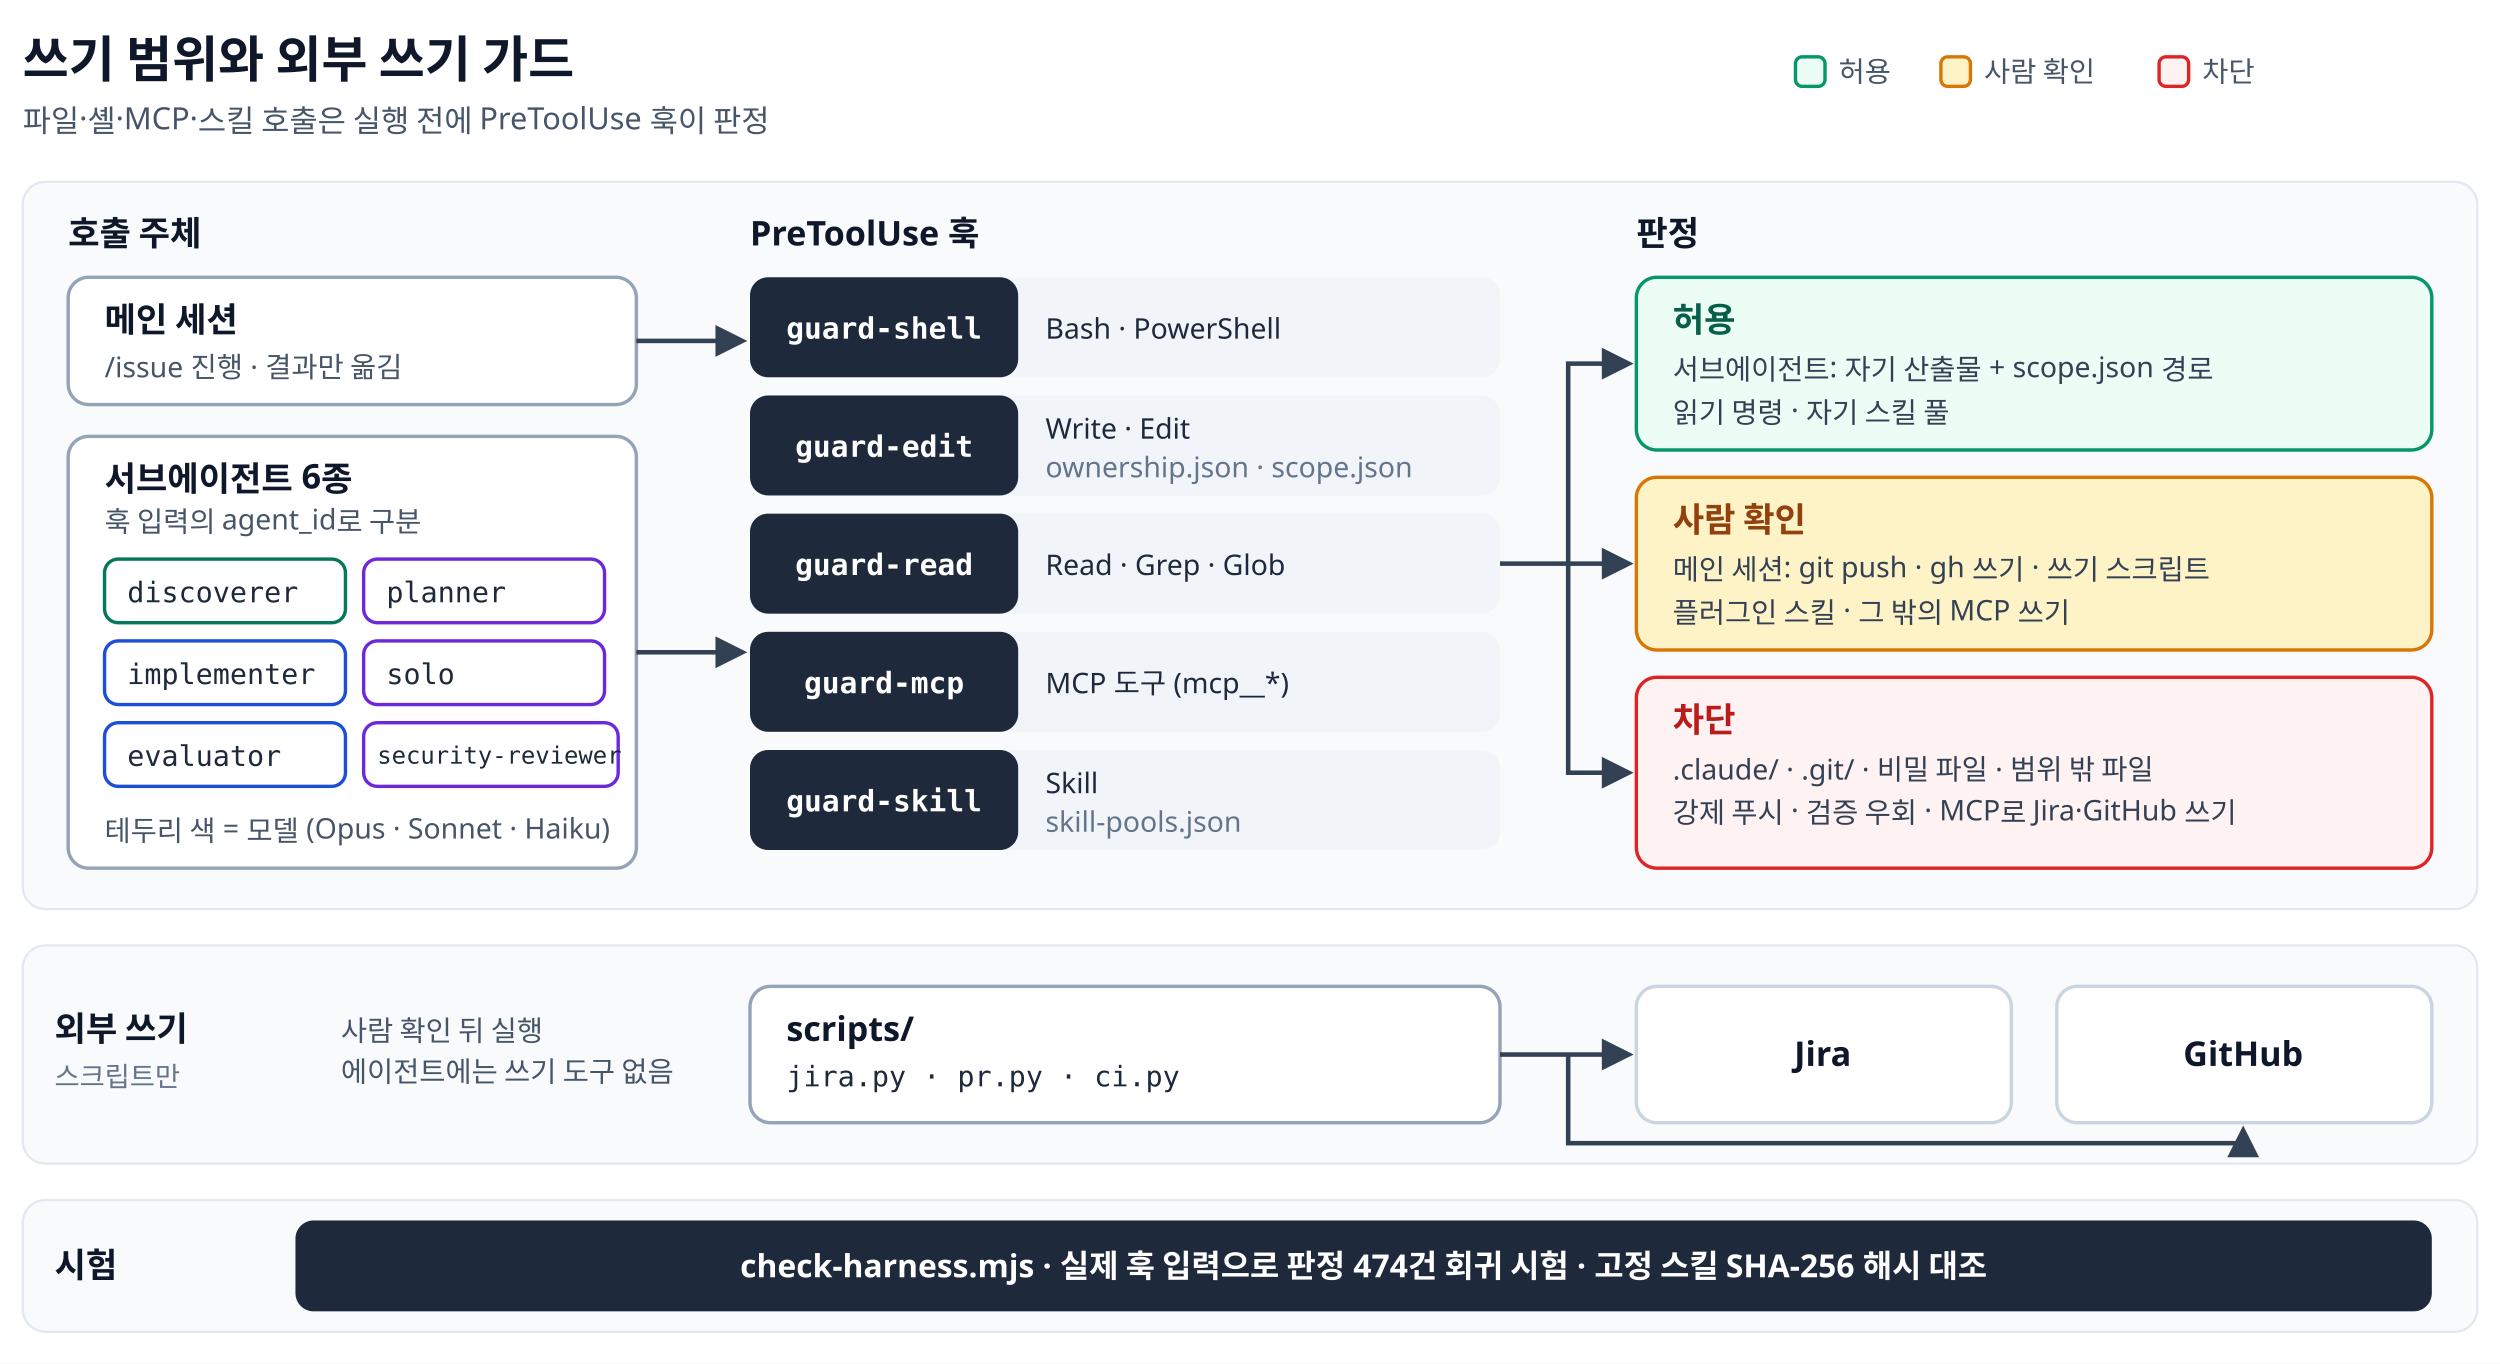
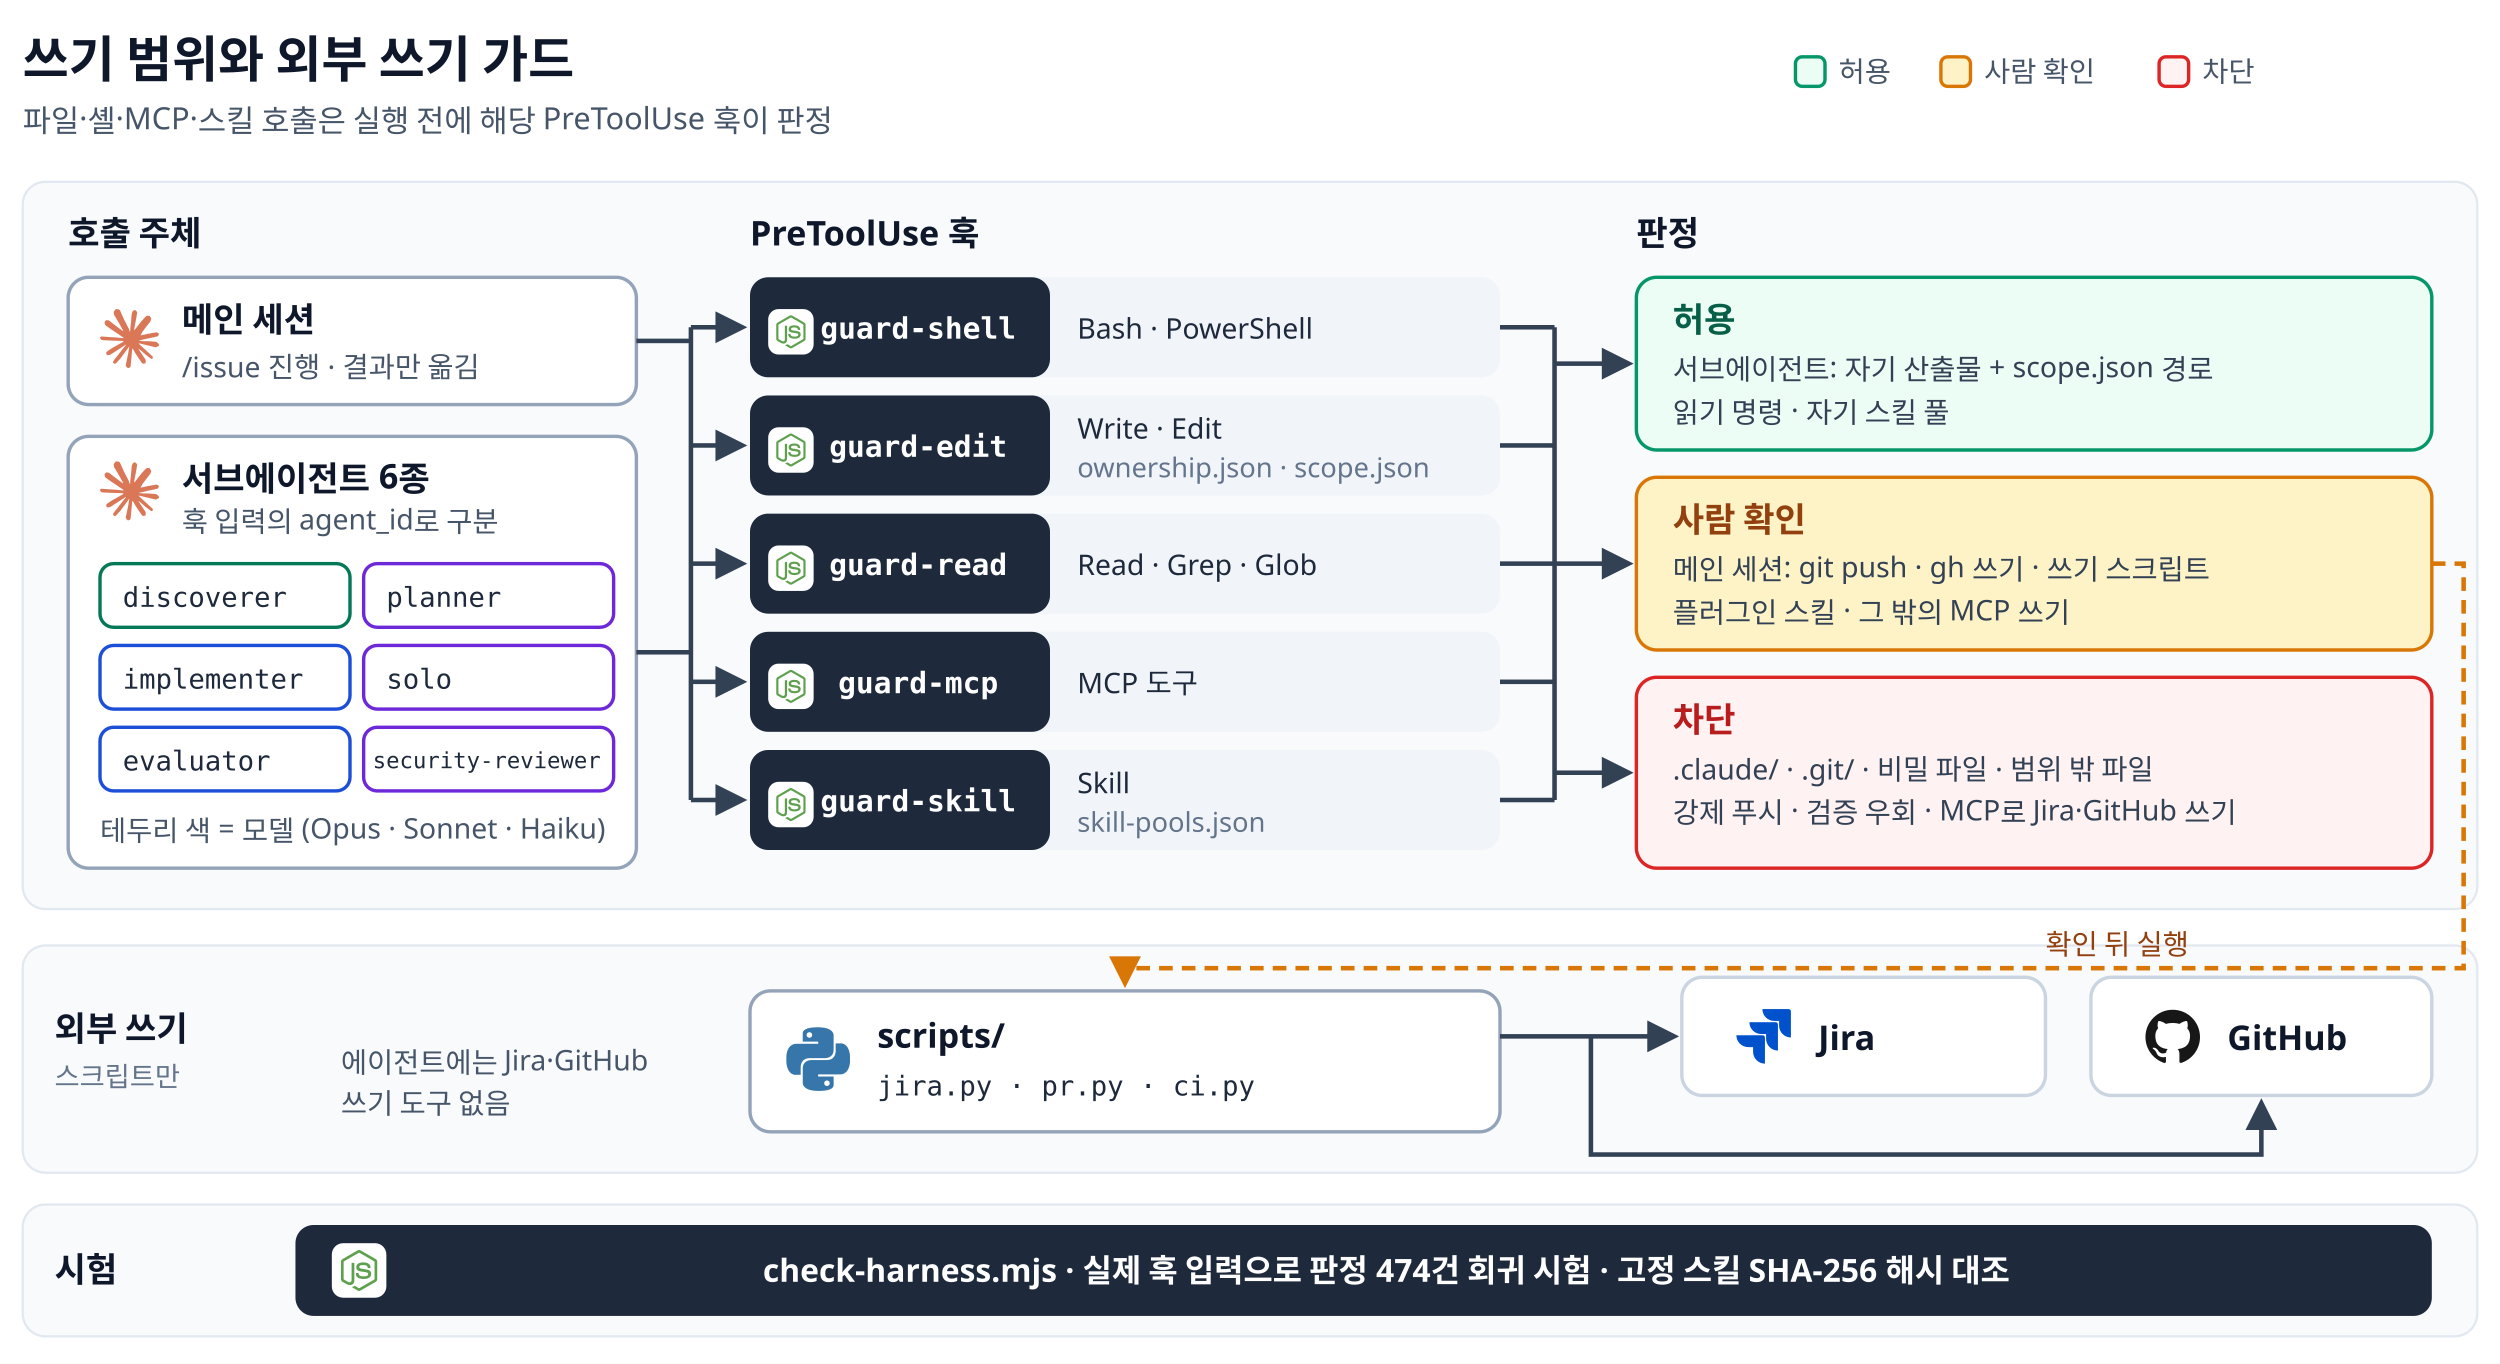
<svg xmlns="http://www.w3.org/2000/svg" viewBox="0 0 1100 600" width="1100" height="600" role="img" aria-labelledby="t d">
  <style>
text{font-family:'Pretendard','Noto Sans KR','Malgun Gothic',sans-serif;fill:#0F172A}
.title{font-size:22px;font-weight:700}.sub{font-size:13.5px;fill:#475569}.lg{font-size:12.5px;fill:#475569}
.lane{fill:#F8FAFC;stroke:#E2E8F0}.lt{font-size:15px;font-weight:700}.ls{font-size:12px;fill:#64748B}
.card{fill:#fff;stroke:#94A3B8;stroke-width:1.5}.ct{font-size:15px;font-weight:700}.cs{font-size:12.5px;fill:#475569}
.chip{fill:#fff;stroke-width:1.5}.c-opus{stroke:#6D28D9}.c-sonnet{stroke:#1D4ED8}.c-haiku{stroke:#047857}
- .mono{font-family:'Cascadia Code',Consolas,monospace;font-size:12.5px;fill:#1E293B}
+ .mono{font-family:'Cascadia Code',Consolas,monospace;font-size:12px;fill:#1E293B}
.hook{fill:#1E293B}.hookt{font-family:'Cascadia Code',Consolas,monospace;font-size:13px;font-weight:600;fill:#fff}
- .row{fill:#F1F5F9}.rt{font-size:12.5px;fill:#1E293B}
+ .row{fill:#F1F5F9}.rt{font-size:12.5px;fill:#1E293B}.rs{font-size:12px;fill:#64748B}
.ok{fill:#ECFDF5;stroke:#059669;stroke-width:1.5}.okt{font-size:15px;font-weight:700;fill:#065F46}
.ask{fill:#FEF3C7;stroke:#D97706;stroke-width:1.5}.askt{font-size:15px;font-weight:700;fill:#92400E}
.no{fill:#FEF2F2;stroke:#DC2626;stroke-width:1.5}.not{font-size:15px;font-weight:700;fill:#B91C1C}
.bt{font-size:12.5px;fill:#334155}
.ext{fill:#fff;stroke:#CBD5E1;stroke-width:1.5}
+ .bus{fill:none;stroke:#334155;stroke-width:2}
.flow{fill:none;stroke:#334155;stroke-width:2;marker-end:url(#a)}
- .flowa{fill:none;stroke:#D97706;stroke-width:2;marker-end:url(#aa)}
+ .flowa{fill:none;stroke:#D97706;stroke-width:2;stroke-dasharray:6 4;marker-end:url(#aa)}
.ctrl{fill:#1E293B}.ctrlt{font-size:14px;font-weight:600;fill:#fff}
+ .wchip{fill:#fff}
</style>
  <defs>
    <marker id="a" viewBox="0 0 10 10" refX="8" refY="5" markerWidth="7" markerHeight="7" orient="auto">
      <path d="M0 0L10 5L0 10z" fill="#334155" />
    </marker>
    <marker id="aa" viewBox="0 0 10 10" refX="8" refY="5" markerWidth="7" markerHeight="7" orient="auto">
      <path d="M0 0L10 5L0 10z" fill="#D97706" />
    </marker>
+     <symbol id="ic-nodedotjs" viewBox="0 0 24 24">
+       <path fill="#5FA04E" d="M11.998,24c-0.321,0-0.641-0.084-0.922-0.247l-2.936-1.737c-0.438-0.245-0.224-0.332-0.08-0.383 c0.585-0.203,0.703-0.25,1.328-0.604c0.065-0.037,0.151-0.023,0.218,0.017l2.256,1.339c0.082,0.045,0.197,0.045,0.272,0l8.795-5.076 c0.082-0.047,0.134-0.141,0.134-0.238V6.921c0-0.099-0.053-0.192-0.137-0.242l-8.791-5.072c-0.081-0.047-0.189-0.047-0.271,0 L3.075,6.68C2.99,6.729,2.936,6.825,2.936,6.921v10.15c0,0.097,0.054,0.189,0.139,0.235l2.409,1.392 c1.307,0.654,2.108-0.116,2.108-0.89V7.787c0-0.142,0.114-0.253,0.256-0.253h1.115c0.139,0,0.255,0.112,0.255,0.253v10.021 c0,1.745-0.95,2.745-2.604,2.745c-0.508,0-0.909,0-2.026-0.551L2.28,18.675c-0.57-0.329-0.922-0.945-0.922-1.604V6.921 c0-0.659,0.353-1.275,0.922-1.603l8.795-5.082c0.557-0.315,1.296-0.315,1.848,0l8.794,5.082c0.57,0.329,0.924,0.944,0.924,1.603 v10.15c0,0.659-0.354,1.273-0.924,1.604l-8.794,5.078C12.643,23.916,12.324,24,11.998,24z M19.099,13.993 c0-1.9-1.284-2.406-3.987-2.763c-2.731-0.361-3.009-0.548-3.009-1.187c0-0.528,0.235-1.233,2.258-1.233 c1.807,0,2.473,0.389,2.747,1.607c0.024,0.115,0.129,0.199,0.247,0.199h1.141c0.071,0,0.138-0.031,0.186-0.081 c0.048-0.054,0.074-0.123,0.067-0.196c-0.177-2.098-1.571-3.076-4.388-3.076c-2.508,0-4.004,1.058-4.004,2.833 c0,1.925,1.488,2.457,3.895,2.695c2.88,0.282,3.103,0.703,3.103,1.269c0,0.983-0.789,1.402-2.642,1.402 c-2.327,0-2.839-0.584-3.011-1.742c-0.02-0.124-0.126-0.215-0.253-0.215h-1.137c-0.141,0-0.254,0.112-0.254,0.253 c0,1.482,0.806,3.248,4.655,3.248C17.501,17.007,19.099,15.91,19.099,13.993z" />
+     </symbol>
+     <symbol id="ic-claude" viewBox="0 0 24 24">
+       <path fill="#D97757" d="m4.714 15.956 4.717-2.647.079-.231-.079-.128h-.231l-.789-.049-2.696-.073-2.337-.097-2.265-.121-.571-.121-.534-.704.055-.352.48-.322.686.061 1.518.103 2.277.158 1.651.097 2.447.255h.389l.055-.158-.134-.097-.103-.097L6.973 9.836l-2.55-1.688-1.336-.971-.723-.492-.364-.461-.158-1.008.656-.723.88.061.225.061.892.686 1.906 1.475 2.489 1.834.364.303.146-.103.018-.073-.164-.273-1.354-2.447-1.445-2.489-.643-1.032-.17-.619c-.061-.255-.103-.467-.103-.729L6.287.134 6.7 0l.996.134.419.364.619 1.415 1.002 2.228 1.554 3.03.455.898.243.832.091.255h.158v-.146l.128-1.706.237-2.095.231-2.696.079-.759.376-.911.747-.492.583.279.48.686-.067.443-.285 1.852-.559 2.902-.364 1.943h.212l.243-.243.984-1.305 1.651-2.064.729-.82.85-.905.546-.431h1.032l.759 1.129-.34 1.166-1.062 1.348-.88 1.141-1.263 1.7-.789 1.36.073.109.188-.018 2.853-.607 1.542-.279 1.84-.316.832.389.091.395-.328.807-1.967.486-2.307.461-3.436.814-.043.03.049.061 1.548.146.662.036h1.621l3.018.225.789.522.474.638-.079.486-1.214.619-1.639-.389-3.825-.911-1.311-.328h-.182v.109l1.093 1.069 2.003 1.809 2.507 2.331.128.577-.322.455-.34-.049-2.204-1.657-.85-.747-1.925-1.621h-.128v.17l.443.65 2.344 3.521.121 1.081-.17.352-.607.212-.668-.121-1.372-1.925L14.38 17.959l-1.141-1.943-.14.079-.674 7.255-.316.37-.729.279-.607-.461-.322-.747.322-1.475.389-1.925.316-1.53.285-1.9.17-.631-.012-.043-.14.018-1.433 1.967-2.18 2.945-1.724 1.846-.413.164-.716-.37.067-.662.401-.589 2.386-3.036 1.439-1.882.929-1.087-.006-.158h-.055l-6.338 4.116-1.129.146-.486-.455.061-.747.231-.243 1.906-1.311Z" />
+     </symbol>
+     <symbol id="ic-python" viewBox="0 0 24 24">
+       <path fill="#3776AB" d="M14.25.18l.9.2.73.26.59.3.45.32.34.34.25.34.16.33.1.3.04.26.02.2-.01.13V8.5l-.05.63-.13.55-.21.46-.26.38-.3.31-.33.25-.35.19-.35.14-.33.1-.3.07-.26.04-.21.02H8.77l-.69.05-.59.14-.5.22-.41.27-.33.32-.27.35-.2.36-.15.37-.1.35-.07.32-.04.27-.02.21v3.06H3.17l-.21-.03-.28-.07-.32-.12-.35-.18-.36-.26-.36-.36-.35-.46-.32-.59-.28-.73-.21-.88-.14-1.05-.05-1.23.06-1.22.16-1.04.24-.87.32-.71.36-.57.4-.44.42-.33.42-.24.4-.16.36-.1.32-.05.24-.01h.16l.06.01h8.16v-.83H6.18l-.01-2.75-.02-.37.05-.34.11-.31.17-.28.25-.26.31-.23.38-.2.44-.18.51-.15.58-.12.64-.1.71-.06.77-.04.84-.02 1.27.05zm-6.3 1.98l-.23.33-.08.41.08.41.23.34.33.22.41.09.41-.09.33-.22.23-.34.08-.41-.08-.41-.23-.33-.33-.22-.41-.09-.41.09zm13.09 3.95l.28.06.32.12.35.18.36.27.36.35.35.47.32.59.28.73.21.88.14 1.04.05 1.23-.06 1.23-.16 1.04-.24.86-.32.71-.36.57-.4.45-.42.33-.42.24-.4.16-.36.09-.32.05-.24.02-.16-.01h-8.22v.82h5.84l.01 2.76.02.36-.05.34-.11.31-.17.29-.25.25-.31.24-.38.2-.44.17-.51.15-.58.13-.64.09-.71.07-.77.04-.84.01-1.27-.04-1.07-.14-.9-.2-.73-.25-.59-.3-.45-.33-.34-.34-.25-.34-.16-.33-.1-.3-.04-.25-.02-.2.01-.13v-5.34l.05-.64.13-.54.21-.46.26-.38.3-.32.33-.24.35-.2.35-.14.33-.1.3-.06.26-.04.21-.02.13-.01h5.84l.69-.05.59-.14.5-.21.41-.28.33-.32.27-.35.2-.36.15-.36.1-.35.07-.32.04-.28.02-.21V6.07h2.09l.14.01zm-6.47 14.25l-.23.33-.08.41.08.41.23.33.33.23.41.08.41-.08.33-.23.23-.33.08-.41-.08-.41-.23-.33-.33-.23-.41-.08-.41.08z" />
+     </symbol>
+     <symbol id="ic-jira" viewBox="0 0 24 24">
+       <path fill="#0052CC" d="M11.571 11.513H0a5.218 5.218 0 0 0 5.232 5.215h2.13v2.057A5.215 5.215 0 0 0 12.575 24V12.518a1.005 1.005 0 0 0-1.005-1.005zm5.723-5.756H5.736a5.215 5.215 0 0 0 5.215 5.214h2.129v2.058a5.218 5.218 0 0 0 5.215 5.214V6.758a1.001 1.001 0 0 0-1.001-1.001zM23.013 0H11.455a5.215 5.215 0 0 0 5.215 5.215h2.129v2.057A5.215 5.215 0 0 0 24 12.483V1.005A1.001 1.001 0 0 0 23.013 0Z" />
+     </symbol>
+     <symbol id="ic-github" viewBox="0 0 24 24">
+       <path fill="#181717" d="M12 .297c-6.63 0-12 5.373-12 12 0 5.303 3.438 9.8 8.205 11.385.6.113.82-.258.82-.577 0-.285-.01-1.04-.015-2.04-3.338.724-4.042-1.61-4.042-1.61C4.422 18.07 3.633 17.7 3.633 17.7c-1.087-.744.084-.729.084-.729 1.205.084 1.838 1.236 1.838 1.236 1.07 1.835 2.809 1.305 3.495.998.108-.776.417-1.305.76-1.605-2.665-.3-5.466-1.332-5.466-5.93 0-1.31.465-2.38 1.235-3.22-.135-.303-.54-1.523.105-3.176 0 0 1.005-.322 3.3 1.23.96-.267 1.98-.399 3-.405 1.02.006 2.04.138 3 .405 2.28-1.552 3.285-1.23 3.285-1.23.645 1.653.24 2.873.12 3.176.765.84 1.23 1.91 1.23 3.22 0 4.61-2.805 5.625-5.475 5.92.42.36.81 1.096.81 2.22 0 1.606-.015 2.896-.015 3.286 0 .315.21.69.825.57C20.565 22.092 24 17.592 24 12.297c0-6.627-5.373-12-12-12" />
+     </symbol>
+     <symbol id="nodechip" viewBox="0 0 22 22">
+       <rect width="22" height="22" rx="5" fill="#fff" />
+       <use href="#ic-nodedotjs" x="3" y="3" width="16" height="16" />
+     </symbol>
  </defs>
  <rect width="1100" height="600" fill="#fff" />
  <text x="10" y="34" class="title">쓰기 범위와 외부 쓰기 가드</text>
-   <text x="10" y="58" class="sub">파일·셸·MCP·스킬 호출은 실행 전에 PreToolUse 훅이 판정</text>
+   <text x="10" y="58" class="sub">파일·셸·MCP·스킬 호출은 실행 전에 해당 PreToolUse 훅이 판정</text>
  <g transform="translate(790,22)">
    <rect x="0" y="3" width="13" height="13" rx="3" class="ok" />
    <text x="19" y="14" class="lg">허용</text>
    <rect x="64" y="3" width="13" height="13" rx="3" class="ask" />
    <text x="83" y="14" class="lg">사람 확인</text>
    <rect x="160" y="3" width="13" height="13" rx="3" class="no" />
    <text x="179" y="14" class="lg">차단</text>
  </g>
  <rect x="10" y="80" width="1080" height="320" rx="10" class="lane" />
  <text x="30" y="108" class="lt">호출 주체</text>
  <rect x="30" y="122" width="250" height="56" rx="9" class="card" />
-   <text x="46" y="146" class="ct">메인 세션</text>
-   <text x="46" y="166" class="cs">/issue 진행 · 결과만 옮김</text>
+   <use href="#ic-claude" x="44" y="136" width="26" height="26" />
+   <text x="80" y="146" class="ct">메인 세션</text>
+   <text x="80" y="166" class="cs">/issue 진행 · 결과만 옮김</text>
  <rect x="30" y="192" width="250" height="190" rx="9" class="card" />
-   <text x="46" y="216" class="ct">서브에이전트 6종</text>
-   <text x="46" y="234" class="cs">훅 입력의 agent_id로 구분</text>
-   <rect x="46" y="246" width="106" height="28" rx="6" class="chip c-haiku" />
-   <text x="56" y="265" class="mono">discoverer</text>
-   <rect x="160" y="246" width="106" height="28" rx="6" class="chip c-opus" />
-   <text x="170" y="265" class="mono">planner</text>
-   <rect x="46" y="282" width="106" height="28" rx="6" class="chip c-sonnet" />
-   <text x="56" y="301" class="mono">implementer</text>
-   <rect x="160" y="282" width="106" height="28" rx="6" class="chip c-opus" />
-   <text x="170" y="301" class="mono">solo</text>
-   <rect x="46" y="318" width="106" height="28" rx="6" class="chip c-sonnet" />
-   <text x="56" y="337" class="mono">evaluator</text>
-   <rect x="160" y="318" width="112" height="28" rx="6" class="chip c-opus" />
-   <text x="166" y="336" class="mono" style="font-size:10.5px">security-reviewer</text>
-   <text x="46" y="370" class="cs">테두리 색 = 모델 (Opus · Sonnet · Haiku)</text>
+   <use href="#ic-claude" x="44" y="203" width="26" height="26" />
+   <text x="80" y="216" class="ct">서브에이전트 6종</text>
+   <text x="80" y="234" class="cs">훅 입력의 agent_id로 구분</text>
+   <rect x="44" y="248" width="110" height="28" rx="6" class="chip c-haiku" />
+   <text x="54" y="267" class="mono">discoverer</text>
+   <rect x="160" y="248" width="110" height="28" rx="6" class="chip c-opus" />
+   <text x="170" y="267" class="mono">planner</text>
+   <rect x="44" y="284" width="110" height="28" rx="6" class="chip c-sonnet" />
+   <text x="54" y="303" class="mono">implementer</text>
+   <rect x="160" y="284" width="110" height="28" rx="6" class="chip c-opus" />
+   <text x="170" y="303" class="mono">solo</text>
+   <rect x="44" y="320" width="110" height="28" rx="6" class="chip c-sonnet" />
+   <text x="54" y="339" class="mono">evaluator</text>
+   <rect x="160" y="320" width="110" height="28" rx="6" class="chip c-opus" />
+   <text x="164" y="338" class="mono" style="font-size:9.8px">security-reviewer</text>
+   <text x="44" y="370" class="cs">테두리 색 = 모델 (Opus · Sonnet · Haiku)</text>
+   <path d="M280 150H304" class="bus" />
+   <path d="M280 287H304" class="bus" />
+   <path d="M304 144V352" class="bus" />
+   <path d="M304 144H326" class="flow" />
+   <path d="M304 196H326" class="flow" />
+   <path d="M304 248H326" class="flow" />
+   <path d="M304 300H326" class="flow" />
+   <path d="M304 352H326" class="flow" />
  <text x="330" y="108" class="lt">PreToolUse 훅</text>
  <g>
    <rect x="330" y="122" width="330" height="44" rx="8" class="row" />
-     <rect x="330" y="122" width="118" height="44" rx="8" class="hook" />
-     <text x="389" y="149" text-anchor="middle" class="hookt">guard-shell</text>
-     <text x="460" y="149" class="rt">Bash · PowerShell</text>
+     <rect x="330" y="122" width="132" height="44" rx="8" class="hook" />
+     <use href="#nodechip" x="338" y="136" width="20" height="20" />
+     <text x="404" y="149" text-anchor="middle" class="hookt">guard-shell</text>
+     <text x="474" y="149" class="rt">Bash · PowerShell</text>
    <rect x="330" y="174" width="330" height="44" rx="8" class="row" />
-     <rect x="330" y="174" width="118" height="44" rx="8" class="hook" />
-     <text x="389" y="201" text-anchor="middle" class="hookt">guard-edit</text>
-     <text x="460" y="193" class="rt">Write · Edit</text>
-     <text x="460" y="210" class="rt" style="fill:#64748B">ownership.json · scope.json</text>
+     <rect x="330" y="174" width="132" height="44" rx="8" class="hook" />
+     <use href="#nodechip" x="338" y="188" width="20" height="20" />
+     <text x="404" y="201" text-anchor="middle" class="hookt">guard-edit</text>
+     <text x="474" y="193" class="rt">Write · Edit</text>
+     <text x="474" y="210" class="rs">ownership.json · scope.json</text>
    <rect x="330" y="226" width="330" height="44" rx="8" class="row" />
-     <rect x="330" y="226" width="118" height="44" rx="8" class="hook" />
-     <text x="389" y="253" text-anchor="middle" class="hookt">guard-read</text>
-     <text x="460" y="253" class="rt">Read · Grep · Glob</text>
+     <rect x="330" y="226" width="132" height="44" rx="8" class="hook" />
+     <use href="#nodechip" x="338" y="240" width="20" height="20" />
+     <text x="404" y="253" text-anchor="middle" class="hookt">guard-read</text>
+     <text x="474" y="253" class="rt">Read · Grep · Glob</text>
    <rect x="330" y="278" width="330" height="44" rx="8" class="row" />
-     <rect x="330" y="278" width="118" height="44" rx="8" class="hook" />
-     <text x="389" y="305" text-anchor="middle" class="hookt">guard-mcp</text>
-     <text x="460" y="305" class="rt">MCP 도구 (mcp__*)</text>
+     <rect x="330" y="278" width="132" height="44" rx="8" class="hook" />
+     <use href="#nodechip" x="338" y="292" width="20" height="20" />
+     <text x="404" y="305" text-anchor="middle" class="hookt">guard-mcp</text>
+     <text x="474" y="305" class="rt">MCP 도구</text>
    <rect x="330" y="330" width="330" height="44" rx="8" class="row" />
-     <rect x="330" y="330" width="118" height="44" rx="8" class="hook" />
-     <text x="389" y="357" text-anchor="middle" class="hookt">guard-skill</text>
-     <text x="460" y="349" class="rt">Skill</text>
-     <text x="460" y="366" class="rt" style="fill:#64748B">skill-pools.json</text>
+     <rect x="330" y="330" width="132" height="44" rx="8" class="hook" />
+     <use href="#nodechip" x="338" y="344" width="20" height="20" />
+     <text x="404" y="357" text-anchor="middle" class="hookt">guard-skill</text>
+     <text x="474" y="349" class="rt">Skill</text>
+     <text x="474" y="366" class="rs">skill-pools.json</text>
  </g>
+   <path d="M660 144H684M660 196H684M660 248H684M660 300H684M660 352H684" class="bus" />
+   <path d="M684 144V352" class="bus" />
+   <path d="M684 160H716" class="flow" />
+   <path d="M684 248H716" class="flow" />
+   <path d="M684 340H716" class="flow" />
  <text x="720" y="108" class="lt">판정</text>
  <rect x="720" y="122" width="350" height="76" rx="9" class="ok" />
  <text x="736" y="146" class="okt">허용</text>
  <text x="736" y="167" class="bt">서브에이전트: 자기 산출물 + scope.json 경로</text>
  <text x="736" y="186" class="bt">읽기 명령 · 자기 스킬 풀</text>
  <rect x="720" y="210" width="350" height="76" rx="9" class="ask" />
  <text x="736" y="234" class="askt">사람 확인</text>
  <text x="736" y="255" class="bt">메인 세션: git push · gh 쓰기 · 쓰기 스크립트</text>
  <text x="736" y="274" class="bt">플러그인 스킬 · 그 밖의 MCP 쓰기</text>
  <rect x="720" y="298" width="350" height="84" rx="9" class="no" />
  <text x="736" y="322" class="not">차단</text>
  <text x="736" y="343" class="bt">.claude/ · .git/ · 비밀 파일 · 범위 밖 파일</text>
  <text x="736" y="362" class="bt">강제 푸시 · 검증 우회 · MCP로 Jira·GitHub 쓰기</text>
-   <path d="M280 150H326" class="flow" />
-   <path d="M280 287H326" class="flow" />
-   <path d="M660 248H690V160H716" class="flow" />
-   <path d="M690 248H716" class="flow" />
-   <path d="M690 248V340H716" class="flow" />
-   <rect x="10" y="416" width="1080" height="96" rx="10" class="lane" />
+   <rect x="10" y="416" width="1080" height="100" rx="10" class="lane" />
  <text x="24" y="458" class="lt">외부 쓰기</text>
  <text x="24" y="478" class="ls">스크립트만</text>
-   <rect x="330" y="434" width="330" height="60" rx="9" class="card" />
-   <text x="346" y="458" class="ct">scripts/</text>
-   <text x="346" y="478" class="mono">jira.py · pr.py · ci.py</text>
-   <rect x="720" y="434" width="165" height="60" rx="9" class="ext" />
-   <text x="802" y="469" text-anchor="middle" class="ct">Jira</text>
-   <rect x="905" y="434" width="165" height="60" rx="9" class="ext" />
-   <text x="987" y="469" text-anchor="middle" class="ct">GitHub</text>
-   <path d="M660 464H716" class="flow" />
-   <path d="M690 464V503H987V498" class="flow" />
-   <text x="150" y="458" class="cs">사람 확인 뒤 실행</text>
-   <text x="150" y="476" class="cs">에이전트에는 쓰기 도구 없음</text>
-   <rect x="10" y="528" width="1080" height="58" rx="10" class="lane" />
-   <text x="24" y="562" class="lt">시험</text>
-   <rect x="130" y="537" width="940" height="40" rx="8" class="ctrl" />
-   <text x="600" y="562" text-anchor="middle" class="ctrlt">check-harness.mjs · 실제 훅 입력으로 판정 474건 회귀 시험 · 고정 스킬 SHA-256 해시 대조</text>
+   <path d="M1070 248H1084V426H495V432" class="flowa" />
+   <text x="900" y="420" class="lg" style="fill:#92400E">확인 뒤 실행</text>
+   <rect x="330" y="436" width="330" height="62" rx="9" class="card" />
+   <use href="#ic-python" x="346" y="452" width="28" height="28" />
+   <text x="386" y="461" class="ct">scripts/</text>
+   <text x="386" y="482" class="mono">jira.py · pr.py · ci.py</text>
+   <path d="M660 456H736" class="flow" />
+   <path d="M700 456V508H995V486" class="flow" />
+   <rect x="740" y="430" width="160" height="52" rx="9" class="ext" />
+   <use href="#ic-jira" x="764" y="444" width="24" height="24" />
+   <text x="800" y="462" class="ct">Jira</text>
+   <rect x="920" y="430" width="150" height="52" rx="9" class="ext" />
+   <use href="#ic-github" x="944" y="444" width="24" height="24" />
+   <text x="980" y="462" class="ct">GitHub</text>
+   <text x="150" y="472" class="cs">에이전트에는 Jira·GitHub</text>
+   <text x="150" y="490" class="cs">쓰기 도구 없음</text>
+   <rect x="10" y="530" width="1080" height="58" rx="10" class="lane" />
+   <text x="24" y="564" class="lt">시험</text>
+   <rect x="130" y="539" width="940" height="40" rx="8" class="ctrl" />
+   <rect x="146" y="547" width="24" height="24" rx="5" class="wchip" />
+   <use href="#ic-nodedotjs" x="149" y="550" width="18" height="18" />
+   <text x="610" y="564" text-anchor="middle" class="ctrlt">check-harness.mjs · 실제 훅 입력으로 판정 474건 회귀 시험 · 고정 스킬 SHA-256 해시 대조</text>
</svg>
